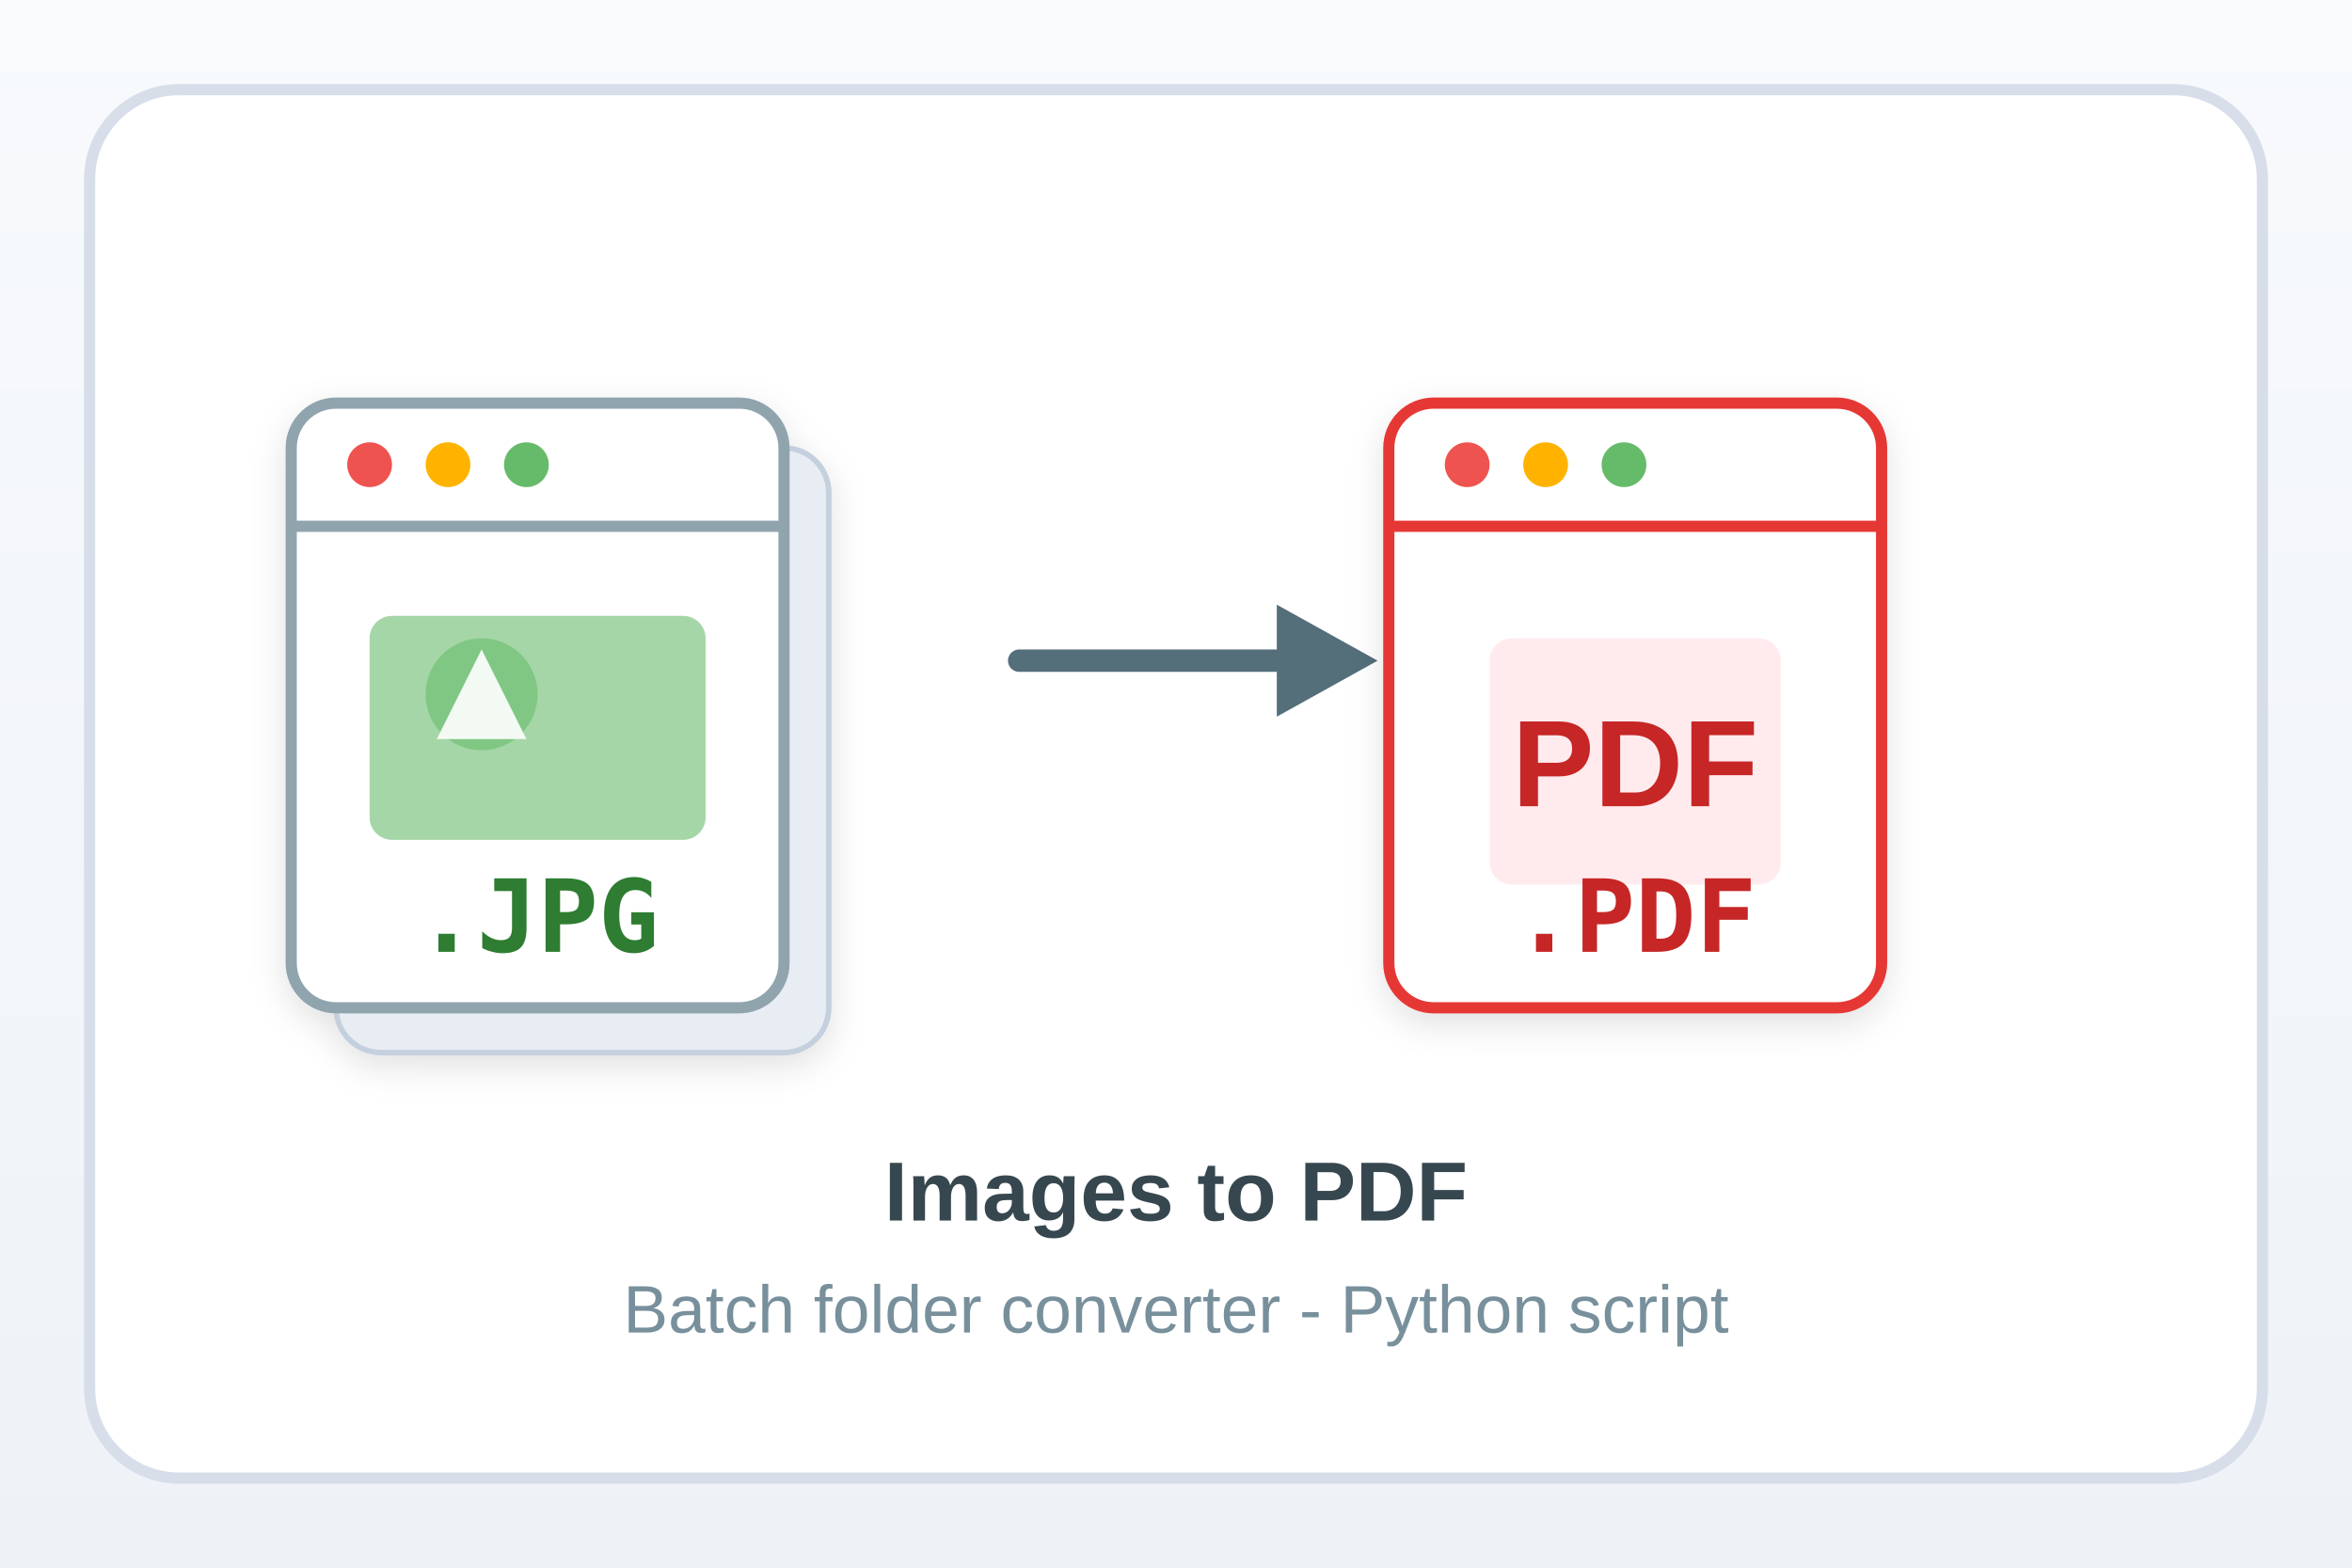
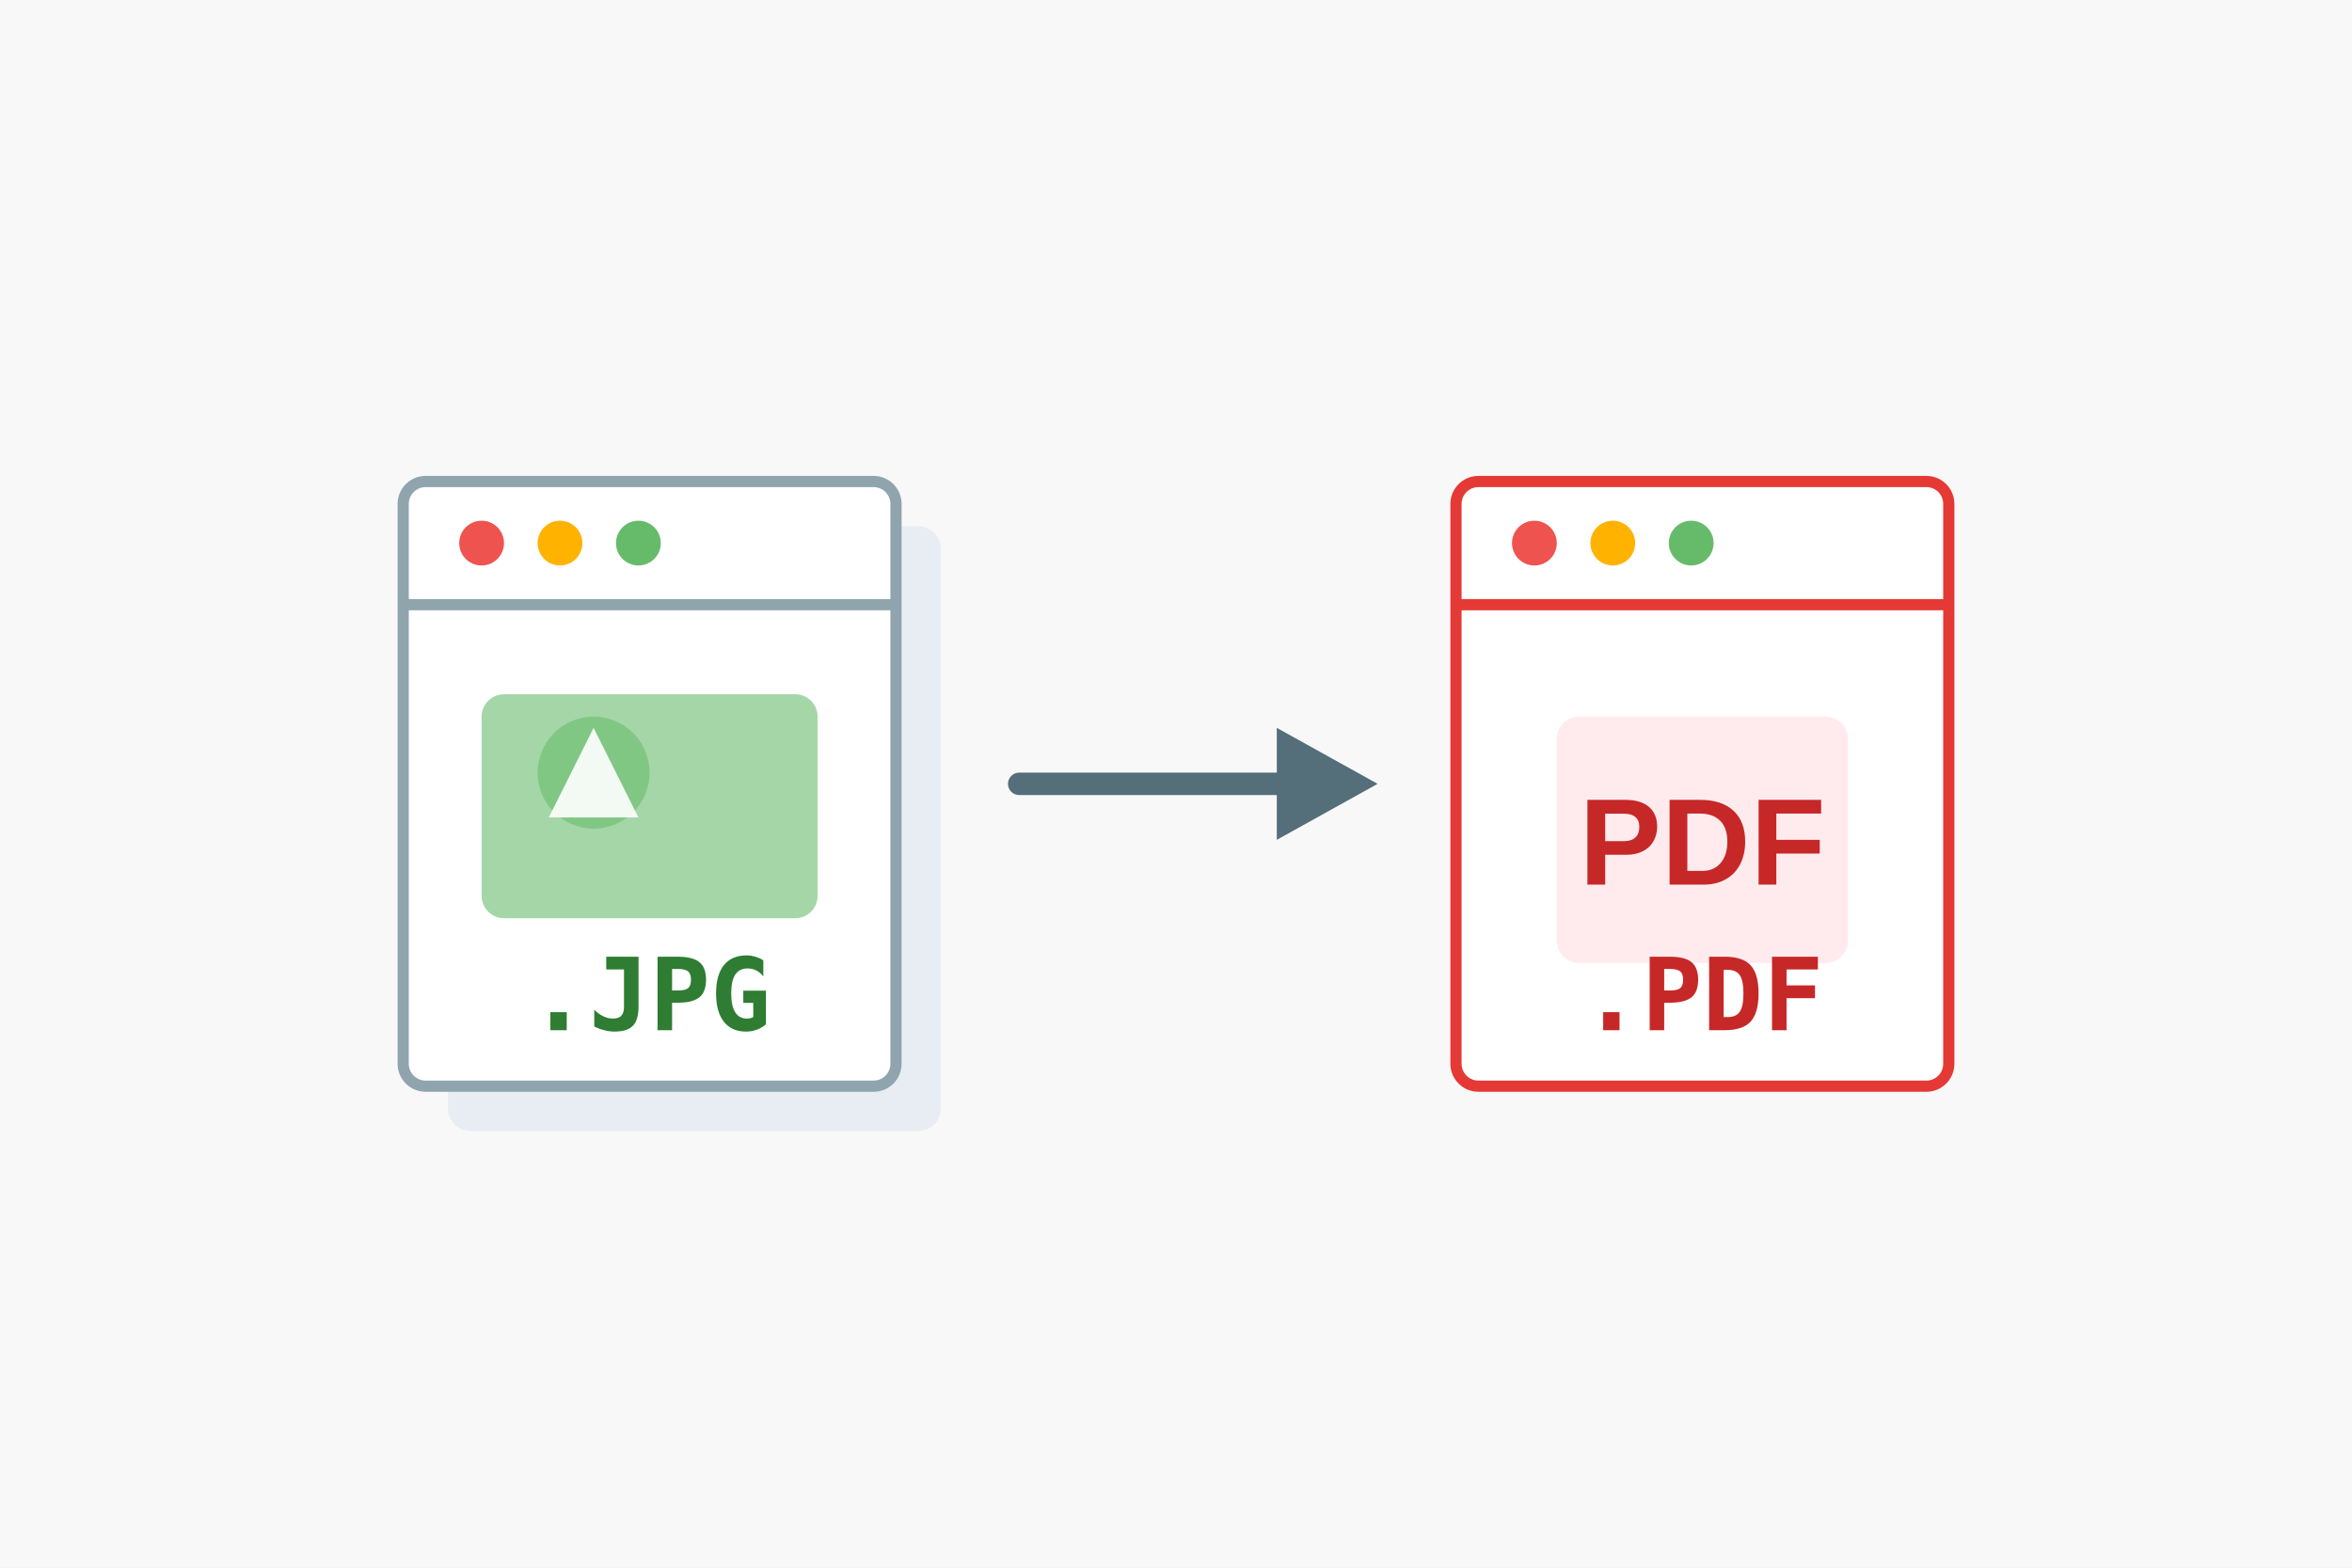
<svg xmlns="http://www.w3.org/2000/svg" width="420" height="280" viewBox="0 0 420 280" role="img" aria-label="Images to PDF - JPG to PDF">
-   <defs>
-     <linearGradient id="bg" x1="0" y1="0" x2="0" y2="1">
-       <stop offset="0%" stop-color="#f8fafc" />
-       <stop offset="100%" stop-color="#eef2f7" />
-     </linearGradient>
-     <filter id="shadow" x="-10%" y="-10%" width="120%" height="120%">
-       <feDropShadow dx="0" dy="2" stdDeviation="3" flood-color="#000000" flood-opacity="0.12" />
-     </filter>
-   </defs>
-   <rect width="420" height="280" fill="url(#bg)" />
-   <rect x="16" y="16" width="388" height="248" rx="16" fill="#ffffff" stroke="#d8dee9" stroke-width="2" />
-   <g filter="url(#shadow)" transform="translate(52, 72)">
-     <rect x="8" y="8" width="88" height="108" rx="8" fill="#e8edf3" stroke="#c5d0de" />
-     <rect x="0" y="0" width="88" height="108" rx="8" fill="#ffffff" stroke="#90a4ae" stroke-width="2" />
+   <rect width="420" height="280" fill="#f8f8f8" />
+   <g transform="translate(72, 86)">
+     <rect x="8" y="8" width="88" height="108" rx="4" fill="#e8edf3" />
+     <rect x="0" y="0" width="88" height="108" rx="4" fill="#ffffff" stroke="#90a4ae" stroke-width="2" />
    <path d="M0 22 H88" stroke="#90a4ae" stroke-width="2" />
    <circle cx="14" cy="11" r="4" fill="#ef5350" />
    <circle cx="28" cy="11" r="4" fill="#ffb300" />
    <circle cx="42" cy="11" r="4" fill="#66bb6a" />
    <rect x="14" y="38" width="60" height="40" rx="4" fill="#a5d6a7" />
    <circle cx="34" cy="52" r="10" fill="#81c784" />
    <polygon points="34,44 42,60 26,60" fill="#ffffff" opacity="0.9" />
    <text x="44" y="98" text-anchor="middle" font-family="Consolas, Monaco, monospace" font-size="18" font-weight="700" fill="#2e7d32">.JPG</text>
  </g>
-   <g transform="translate(210, 118)">
+   <g transform="translate(210, 140)">
    <line x1="-28" y1="0" x2="18" y2="0" stroke="#546e7a" stroke-width="4" stroke-linecap="round" />
    <polygon points="18,-10 36,0 18,10" fill="#546e7a" />
  </g>
-   <g filter="url(#shadow)" transform="translate(248, 72)">
-     <rect x="0" y="0" width="88" height="108" rx="8" fill="#ffffff" stroke="#e53935" stroke-width="2" />
+   <g transform="translate(260, 86)">
+     <rect x="0" y="0" width="88" height="108" rx="4" fill="#ffffff" stroke="#e53935" stroke-width="2" />
    <path d="M0 22 H88" stroke="#e53935" stroke-width="2" />
    <circle cx="14" cy="11" r="4" fill="#ef5350" />
    <circle cx="28" cy="11" r="4" fill="#ffb300" />
    <circle cx="42" cy="11" r="4" fill="#66bb6a" />
    <rect x="18" y="42" width="52" height="44" rx="4" fill="#ffebee" />
    <text x="44" y="72" text-anchor="middle" font-family="Arial, Helvetica, sans-serif" font-size="22" font-weight="800" fill="#c62828">PDF</text>
    <text x="44" y="98" text-anchor="middle" font-family="Consolas, Monaco, monospace" font-size="18" font-weight="700" fill="#c62828">.PDF</text>
  </g>
-   <text x="210" y="218" text-anchor="middle" font-family="Arial, Helvetica, sans-serif" font-size="15" font-weight="600" fill="#37474f">Images to PDF</text>
-   <text x="210" y="238" text-anchor="middle" font-family="Arial, Helvetica, sans-serif" font-size="12" fill="#78909c">Batch folder converter - Python script</text>
</svg>
